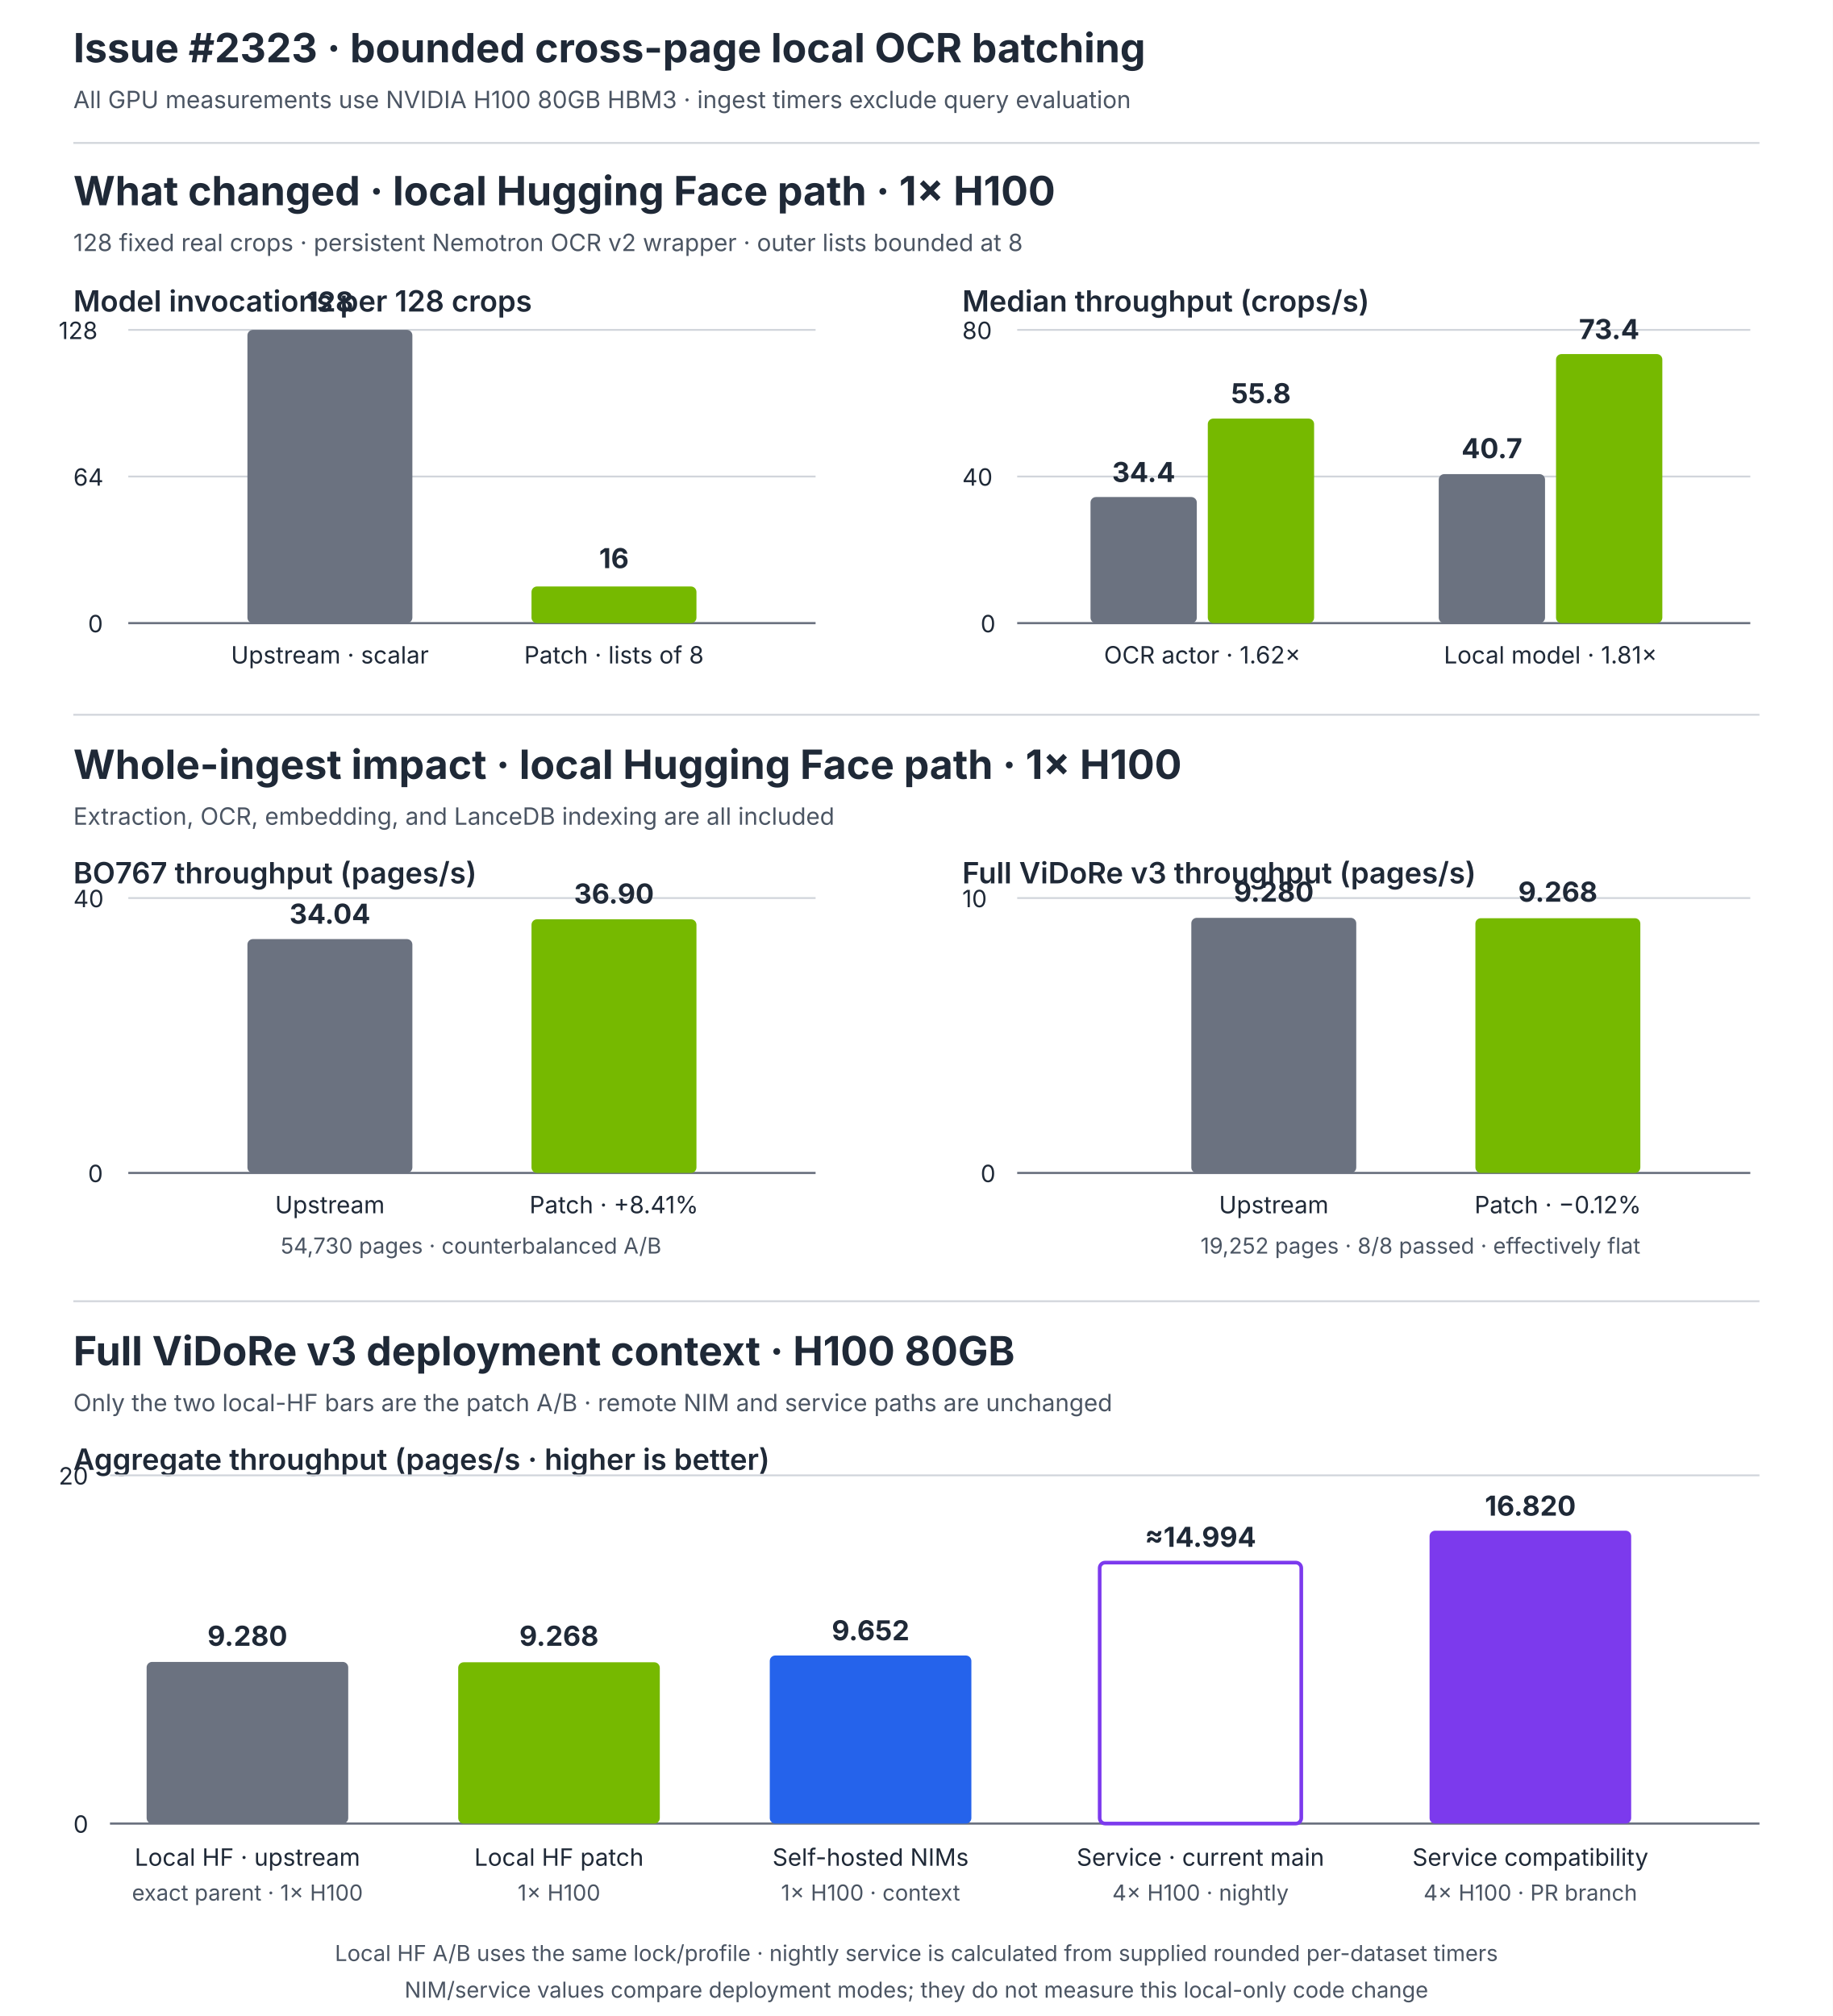
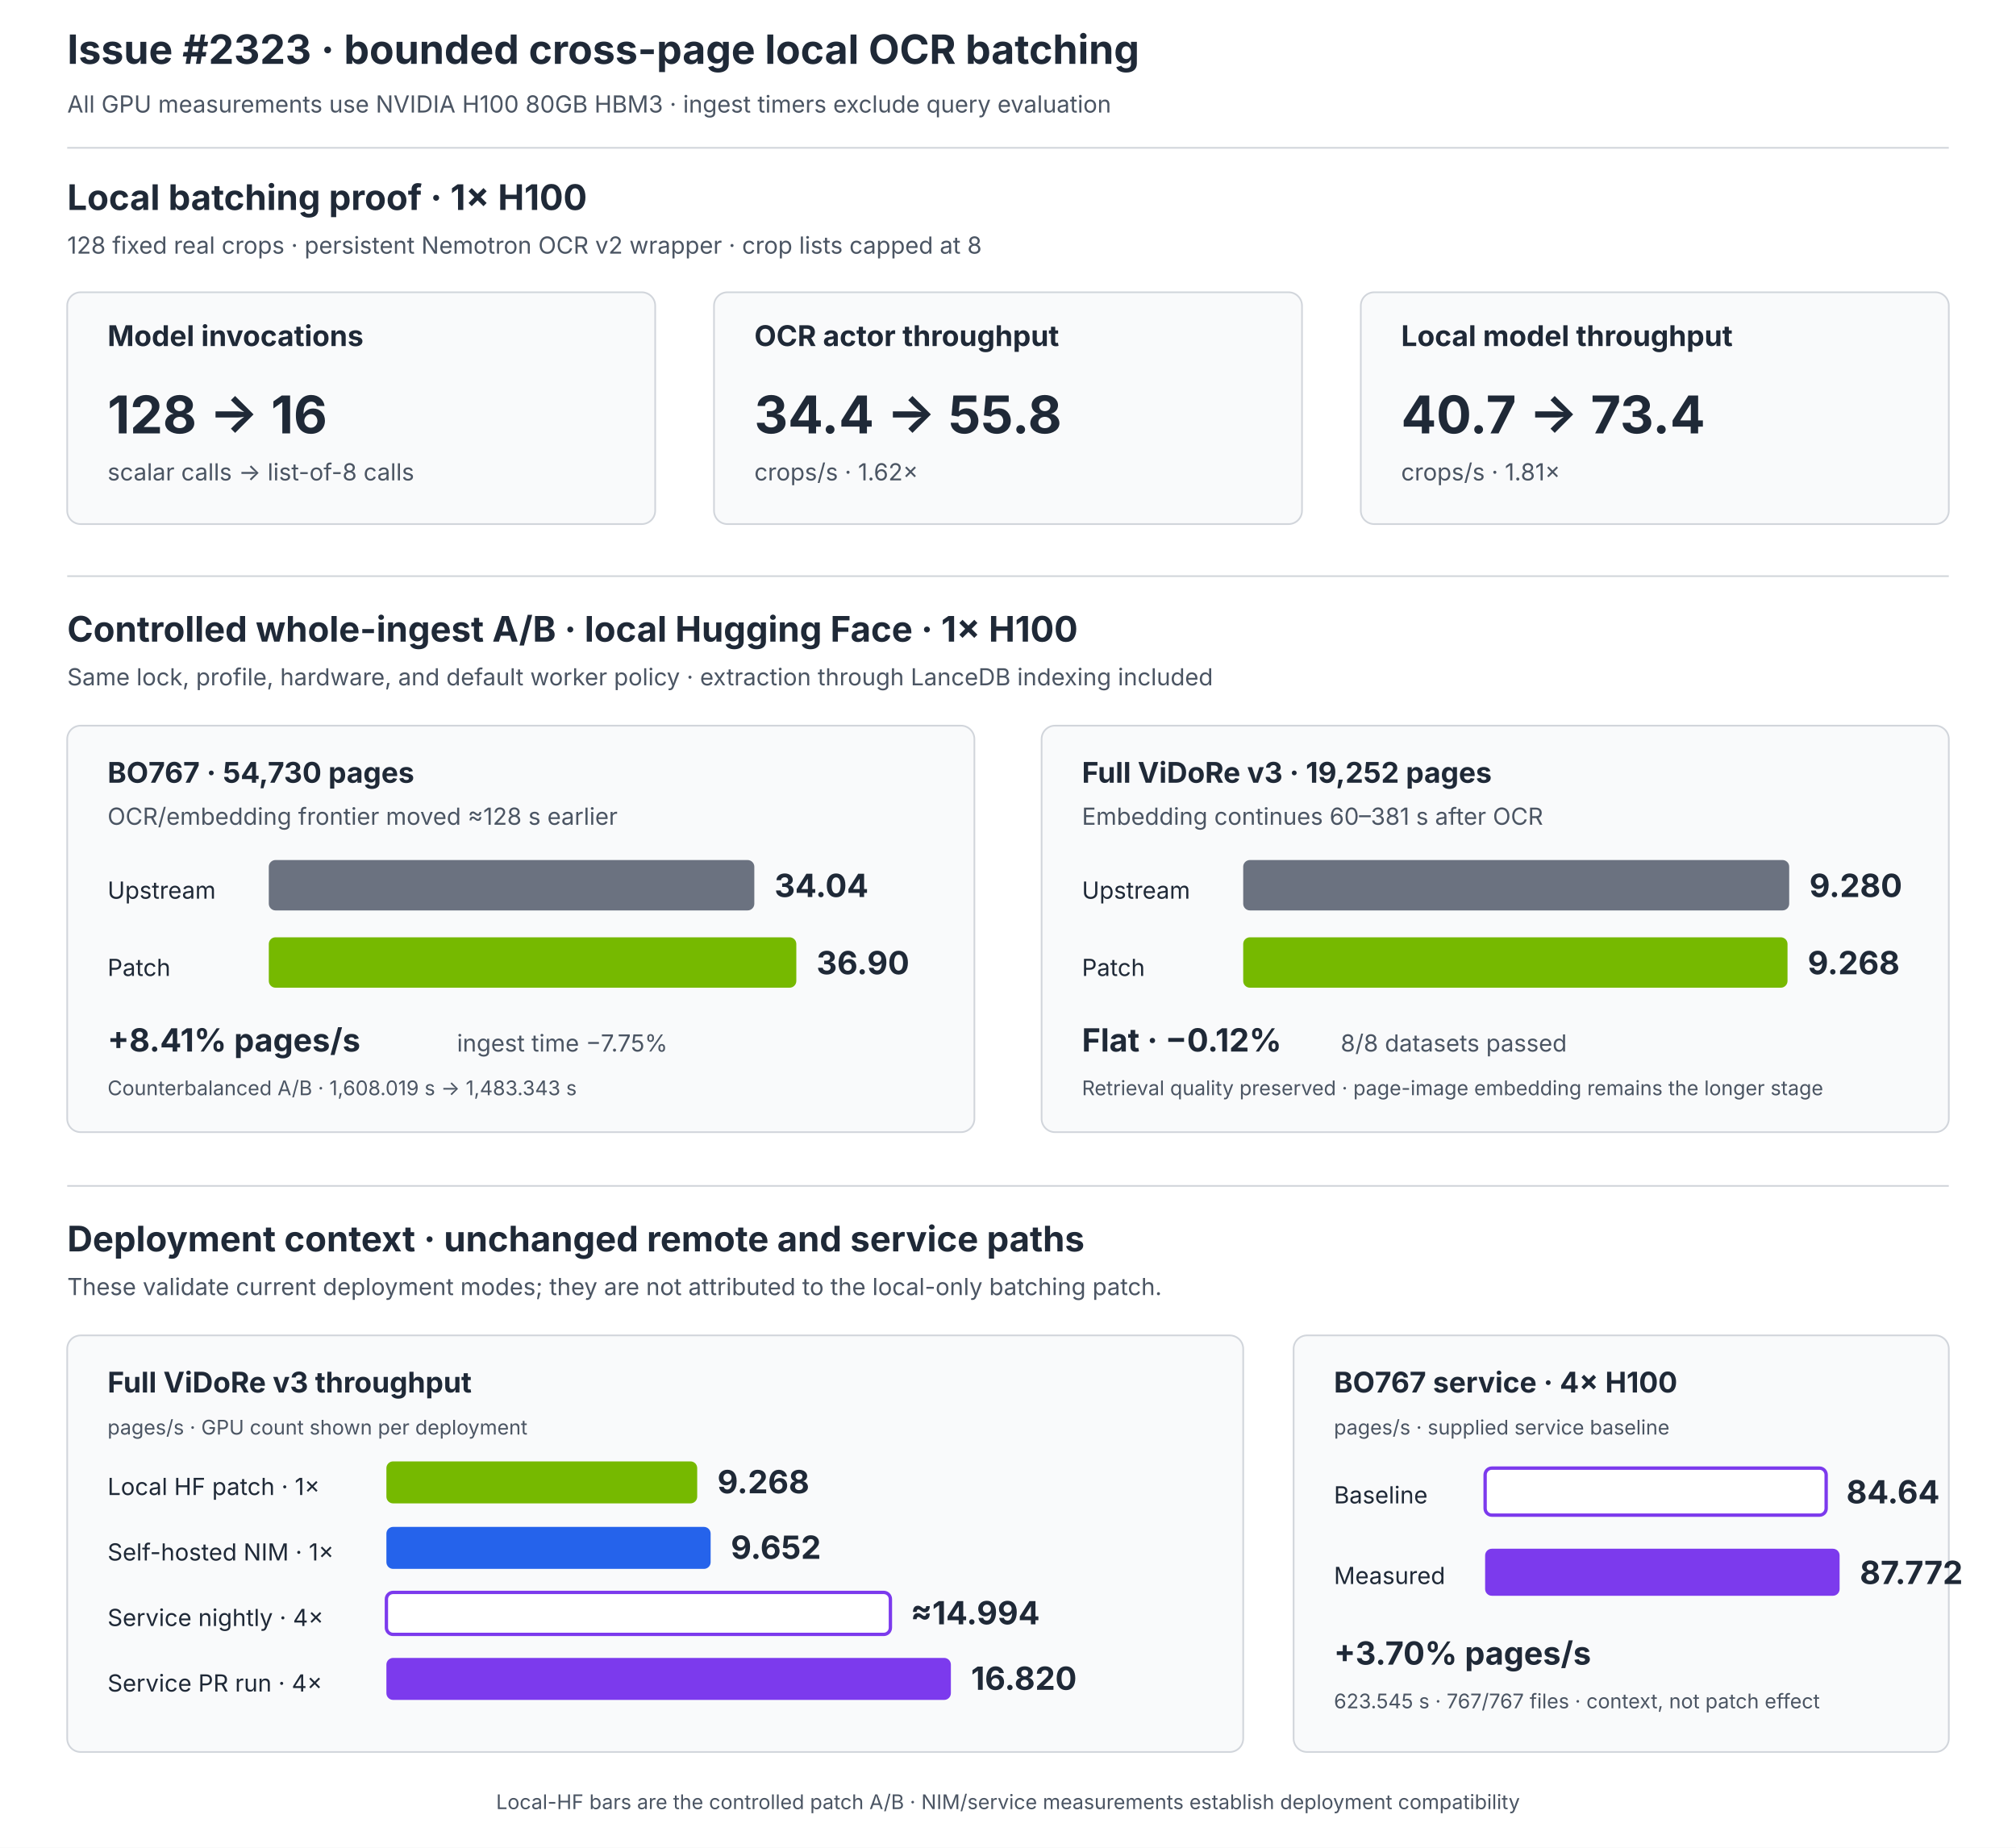
- <svg xmlns="http://www.w3.org/2000/svg" width="1000" height="1100" viewBox="0 0 1000 1100" role="img" aria-labelledby="title desc">
-   <rect width="1000" height="1100" fill="#ffffff" />
+ <svg xmlns="http://www.w3.org/2000/svg" width="1200" height="1100" viewBox="0 0 1200 1100" role="img" aria-labelledby="title desc">
+   <rect width="1200" height="1100" fill="#ffffff" />
  <style>
    text { font-family: -apple-system, BlinkMacSystemFont, "Segoe UI", sans-serif; fill: #1f2937; }
-     .title { font-size: 22px; font-weight: 650; }
-     .panel { font-size: 16px; font-weight: 600; }
-     .label { font-size: 13px; }
-     .value { font-size: 15px; font-weight: 650; }
-     .note { font-size: 13px; fill: #4b5563; }
+     .title { font-size: 24px; font-weight: 650; }
+     .section { font-size: 21px; font-weight: 650; }
+     .panel { font-size: 17px; font-weight: 650; }
+     .label { font-size: 14px; }
+     .value { font-size: 19px; font-weight: 700; }
+     .metric { font-size: 31px; font-weight: 700; }
+     .note { font-size: 14px; fill: #4b5563; }
    .small { font-size: 12px; fill: #4b5563; }
-     .grid { stroke: #d1d5db; stroke-width: 1; }
-     .axis { stroke: #6b7280; stroke-width: 1.2; }
+     .divider { stroke: #d1d5db; stroke-width: 1; }
+     .card { fill: #f9fafb; stroke: #d1d5db; stroke-width: 1; }
    .upstream { fill: #6b7280; }
    .patch { fill: #76b900; }
    .nim { fill: #2563eb; }
-     .serviceMain { fill: #ffffff; stroke: #7c3aed; stroke-width: 2; }
    .service { fill: #7c3aed; }
+     .baseline { fill: #ffffff; stroke: #7c3aed; stroke-width: 2; }
  </style>
-   <text x="40" y="34" class="title">Issue #2323 · bounded cross-page local OCR batching</text>
-   <text x="40" y="59" class="note">All GPU measurements use NVIDIA H100 80GB HBM3 · ingest timers exclude query evaluation</text>
-   <line x1="40" y1="78" x2="960" y2="78" class="grid" />
-   <text x="40" y="112" class="title">What changed · local Hugging Face path · 1× H100</text>
-   <text x="40" y="137" class="note">128 fixed real crops · persistent Nemotron OCR v2 wrapper · outer lists bounded at 8</text>
-   <text x="40" y="170" class="panel">Model invocations per 128 crops</text>
-   <line x1="70" y1="340" x2="445" y2="340" class="axis" />
-   <line x1="70" y1="180" x2="445" y2="180" class="grid" />
-   <line x1="70" y1="260" x2="445" y2="260" class="grid" />
-   <text x="48" y="345" class="label">0</text>
-   <text x="40" y="265" class="label">64</text>
-   <text x="32" y="185" class="label">128</text>
-   <rect x="135" y="180" width="90" height="160" rx="3" class="upstream" />
-   <rect x="290" y="320" width="90" height="20" rx="3" class="patch" />
-   <text x="180" y="170" text-anchor="middle" class="value">128</text>
-   <text x="335" y="310" text-anchor="middle" class="value">16</text>
-   <text x="180" y="362" text-anchor="middle" class="label">Upstream · scalar</text>
-   <text x="335" y="362" text-anchor="middle" class="label">Patch · lists of 8</text>
-   <text x="525" y="170" class="panel">Median throughput (crops/s)</text>
-   <line x1="555" y1="340" x2="955" y2="340" class="axis" />
-   <line x1="555" y1="260" x2="955" y2="260" class="grid" />
-   <line x1="555" y1="180" x2="955" y2="180" class="grid" />
-   <text x="535" y="345" class="label">0</text>
-   <text x="525" y="265" class="label">40</text>
-   <text x="525" y="185" class="label">80</text>
-   <rect x="595" y="271.2" width="58" height="68.8" rx="3" class="upstream" />
-   <rect x="659" y="228.4" width="58" height="111.6" rx="3" class="patch" />
-   <rect x="785" y="258.7" width="58" height="81.3" rx="3" class="upstream" />
-   <rect x="849" y="193.2" width="58" height="146.8" rx="3" class="patch" />
-   <text x="624" y="263" text-anchor="middle" class="value">34.4</text>
-   <text x="688" y="220" text-anchor="middle" class="value">55.8</text>
-   <text x="814" y="250" text-anchor="middle" class="value">40.7</text>
-   <text x="878" y="185" text-anchor="middle" class="value">73.4</text>
-   <text x="656" y="362" text-anchor="middle" class="label">OCR actor · 1.62×</text>
-   <text x="846" y="362" text-anchor="middle" class="label">Local model · 1.81×</text>
-   <line x1="40" y1="390" x2="960" y2="390" class="grid" />
-   <text x="40" y="425" class="title">Whole-ingest impact · local Hugging Face path · 1× H100</text>
-   <text x="40" y="450" class="note">Extraction, OCR, embedding, and LanceDB indexing are all included</text>
-   <text x="40" y="482" class="panel">BO767 throughput (pages/s)</text>
-   <line x1="70" y1="640" x2="445" y2="640" class="axis" />
-   <line x1="70" y1="490" x2="445" y2="490" class="grid" />
-   <text x="48" y="645" class="label">0</text>
-   <text x="40" y="495" class="label">40</text>
-   <rect x="135" y="512.4" width="90" height="127.6" rx="3" class="upstream" />
-   <rect x="290" y="501.6" width="90" height="138.4" rx="3" class="patch" />
-   <text x="180" y="504" text-anchor="middle" class="value">34.04</text>
-   <text x="335" y="493" text-anchor="middle" class="value">36.90</text>
-   <text x="180" y="662" text-anchor="middle" class="label">Upstream</text>
-   <text x="335" y="662" text-anchor="middle" class="label">Patch · +8.41%</text>
-   <text x="257" y="684" text-anchor="middle" class="small">54,730 pages · counterbalanced A/B</text>
-   <text x="525" y="482" class="panel">Full ViDoRe v3 throughput (pages/s)</text>
-   <line x1="555" y1="640" x2="955" y2="640" class="axis" />
-   <line x1="555" y1="490" x2="955" y2="490" class="grid" />
-   <text x="535" y="645" class="label">0</text>
-   <text x="525" y="495" class="label">10</text>
-   <rect x="650" y="500.8" width="90" height="139.2" rx="3" class="upstream" />
-   <rect x="805" y="501.0" width="90" height="139.0" rx="3" class="patch" />
-   <text x="695" y="492" text-anchor="middle" class="value">9.280</text>
-   <text x="850" y="492" text-anchor="middle" class="value">9.268</text>
-   <text x="695" y="662" text-anchor="middle" class="label">Upstream</text>
-   <text x="850" y="662" text-anchor="middle" class="label">Patch · −0.12%</text>
-   <text x="775" y="684" text-anchor="middle" class="small">19,252 pages · 8/8 passed · effectively flat</text>
-   <line x1="40" y1="710" x2="960" y2="710" class="grid" />
-   <text x="40" y="745" class="title">Full ViDoRe v3 deployment context · H100 80GB</text>
-   <text x="40" y="770" class="note">Only the two local-HF bars are the patch A/B · remote NIM and service paths are unchanged</text>
-   <text x="40" y="802" class="panel">Aggregate throughput (pages/s · higher is better)</text>
-   <line x1="60" y1="995" x2="960" y2="995" class="axis" />
-   <line x1="60" y1="805" x2="960" y2="805" class="grid" />
-   <text x="40" y="1000" class="label">0</text>
-   <text x="32" y="810" class="label">20</text>
-   <rect x="80" y="906.8" width="110" height="88.2" rx="3" class="upstream" />
-   <rect x="250" y="907.0" width="110" height="88.0" rx="3" class="patch" />
-   <rect x="420" y="903.3" width="110" height="91.7" rx="3" class="nim" />
-   <rect x="600" y="852.6" width="110" height="142.4" rx="3" class="serviceMain" />
-   <rect x="780" y="835.2" width="110" height="159.8" rx="3" class="service" />
-   <text x="135" y="898" text-anchor="middle" class="value">9.280</text>
-   <text x="305" y="898" text-anchor="middle" class="value">9.268</text>
-   <text x="475" y="895" text-anchor="middle" class="value">9.652</text>
-   <text x="655" y="844" text-anchor="middle" class="value">≈14.994</text>
-   <text x="835" y="827" text-anchor="middle" class="value">16.820</text>
-   <text x="135" y="1018" text-anchor="middle" class="label">Local HF · upstream</text>
-   <text x="135" y="1037" text-anchor="middle" class="small">exact parent · 1× H100</text>
-   <text x="305" y="1018" text-anchor="middle" class="label">Local HF patch</text>
-   <text x="305" y="1037" text-anchor="middle" class="small">1× H100</text>
-   <text x="475" y="1018" text-anchor="middle" class="label">Self-hosted NIMs</text>
-   <text x="475" y="1037" text-anchor="middle" class="small">1× H100 · context</text>
-   <text x="655" y="1018" text-anchor="middle" class="label">Service · current main</text>
-   <text x="655" y="1037" text-anchor="middle" class="small">4× H100 · nightly</text>
-   <text x="835" y="1018" text-anchor="middle" class="label">Service compatibility</text>
-   <text x="835" y="1037" text-anchor="middle" class="small">4× H100 · PR branch</text>
-   <text x="500" y="1070" text-anchor="middle" class="small">Local HF A/B uses the same lock/profile · nightly service is calculated from supplied rounded per-dataset timers</text>
-   <text x="500" y="1090" text-anchor="middle" class="small">NIM/service values compare deployment modes; they do not measure this local-only code change</text>
+   <text x="40" y="38" class="title">Issue #2323 · bounded cross-page local OCR batching</text>
+   <text x="40" y="67" class="note">All GPU measurements use NVIDIA H100 80GB HBM3 · ingest timers exclude query evaluation</text>
+   <line x1="40" y1="88" x2="1160" y2="88" class="divider" />
+   <text x="40" y="125" class="section">Local batching proof · 1× H100</text>
+   <text x="40" y="151" class="note">128 fixed real crops · persistent Nemotron OCR v2 wrapper · crop lists capped at 8</text>
+   <rect x="40" y="174" width="350" height="138" rx="8" class="card" />
+   <text x="64" y="206" class="panel">Model invocations</text>
+   <text x="64" y="258" class="metric">128 → 16</text>
+   <text x="64" y="286" class="note">scalar calls → list-of-8 calls</text>
+   <rect x="425" y="174" width="350" height="138" rx="8" class="card" />
+   <text x="449" y="206" class="panel">OCR actor throughput</text>
+   <text x="449" y="258" class="metric">34.4 → 55.8</text>
+   <text x="449" y="286" class="note">crops/s · 1.62×</text>
+   <rect x="810" y="174" width="350" height="138" rx="8" class="card" />
+   <text x="834" y="206" class="panel">Local model throughput</text>
+   <text x="834" y="258" class="metric">40.7 → 73.4</text>
+   <text x="834" y="286" class="note">crops/s · 1.81×</text>
+   <line x1="40" y1="343" x2="1160" y2="343" class="divider" />
+   <text x="40" y="382" class="section">Controlled whole-ingest A/B · local Hugging Face · 1× H100</text>
+   <text x="40" y="408" class="note">Same lock, profile, hardware, and default worker policy · extraction through LanceDB indexing included</text>
+   <rect x="40" y="432" width="540" height="242" rx="8" class="card" />
+   <text x="64" y="466" class="panel">BO767 · 54,730 pages</text>
+   <text x="64" y="491" class="note">OCR/embedding frontier moved ≈128 s earlier</text>
+   <text x="64" y="535" class="label">Upstream</text>
+   <rect x="160" y="512" width="289" height="30" rx="4" class="upstream" />
+   <text x="461" y="534" class="value">34.04</text>
+   <text x="64" y="581" class="label">Patch</text>
+   <rect x="160" y="558" width="314" height="30" rx="4" class="patch" />
+   <text x="486" y="580" class="value">36.90</text>
+   <text x="64" y="626" class="value">+8.41% pages/s</text>
+   <text x="272" y="626" class="note">ingest time −7.75%</text>
+   <text x="64" y="652" class="small">Counterbalanced A/B · 1,608.019 s → 1,483.343 s</text>
+   <rect x="620" y="432" width="540" height="242" rx="8" class="card" />
+   <text x="644" y="466" class="panel">Full ViDoRe v3 · 19,252 pages</text>
+   <text x="644" y="491" class="note">Embedding continues 60–381 s after OCR</text>
+   <text x="644" y="535" class="label">Upstream</text>
+   <rect x="740" y="512" width="325" height="30" rx="4" class="upstream" />
+   <text x="1077" y="534" class="value">9.280</text>
+   <text x="644" y="581" class="label">Patch</text>
+   <rect x="740" y="558" width="324" height="30" rx="4" class="patch" />
+   <text x="1076" y="580" class="value">9.268</text>
+   <text x="644" y="626" class="value">Flat · −0.12%</text>
+   <text x="798" y="626" class="note">8/8 datasets passed</text>
+   <text x="644" y="652" class="small">Retrieval quality preserved · page-image embedding remains the longer stage</text>
+   <line x1="40" y1="706" x2="1160" y2="706" class="divider" />
+   <text x="40" y="745" class="section">Deployment context · unchanged remote and service paths</text>
+   <text x="40" y="771" class="note">These validate current deployment modes; they are not attributed to the local-only batching patch.</text>
+   <rect x="40" y="795" width="700" height="248" rx="8" class="card" />
+   <text x="64" y="829" class="panel">Full ViDoRe v3 throughput</text>
+   <text x="64" y="854" class="small">pages/s · GPU count shown per deployment</text>
+   <text x="64" y="890" class="label">Local HF patch · 1×</text>
+   <rect x="230" y="870" width="185" height="25" rx="4" class="patch" />
+   <text x="427" y="889" class="value">9.268</text>
+   <text x="64" y="929" class="label">Self-hosted NIM · 1×</text>
+   <rect x="230" y="909" width="193" height="25" rx="4" class="nim" />
+   <text x="435" y="928" class="value">9.652</text>
+   <text x="64" y="968" class="label">Service nightly · 4×</text>
+   <rect x="230" y="948" width="300" height="25" rx="4" class="baseline" />
+   <text x="542" y="967" class="value">≈14.994</text>
+   <text x="64" y="1007" class="label">Service PR run · 4×</text>
+   <rect x="230" y="987" width="336" height="25" rx="4" class="service" />
+   <text x="578" y="1006" class="value">16.820</text>
+   <rect x="770" y="795" width="390" height="248" rx="8" class="card" />
+   <text x="794" y="829" class="panel">BO767 service · 4× H100</text>
+   <text x="794" y="854" class="small">pages/s · supplied service baseline</text>
+   <text x="794" y="895" class="label">Baseline</text>
+   <rect x="884" y="874" width="203" height="28" rx="4" class="baseline" />
+   <text x="1099" y="895" class="value">84.64</text>
+   <text x="794" y="943" class="label">Measured</text>
+   <rect x="884" y="922" width="211" height="28" rx="4" class="service" />
+   <text x="1107" y="943" class="value">87.772</text>
+   <text x="794" y="991" class="value">+3.70% pages/s</text>
+   <text x="794" y="1017" class="small">623.545 s · 767/767 files · context, not patch effect</text>
+   <text x="600" y="1077" text-anchor="middle" class="small">Local-HF bars are the controlled patch A/B · NIM/service measurements establish deployment compatibility</text>
</svg>
